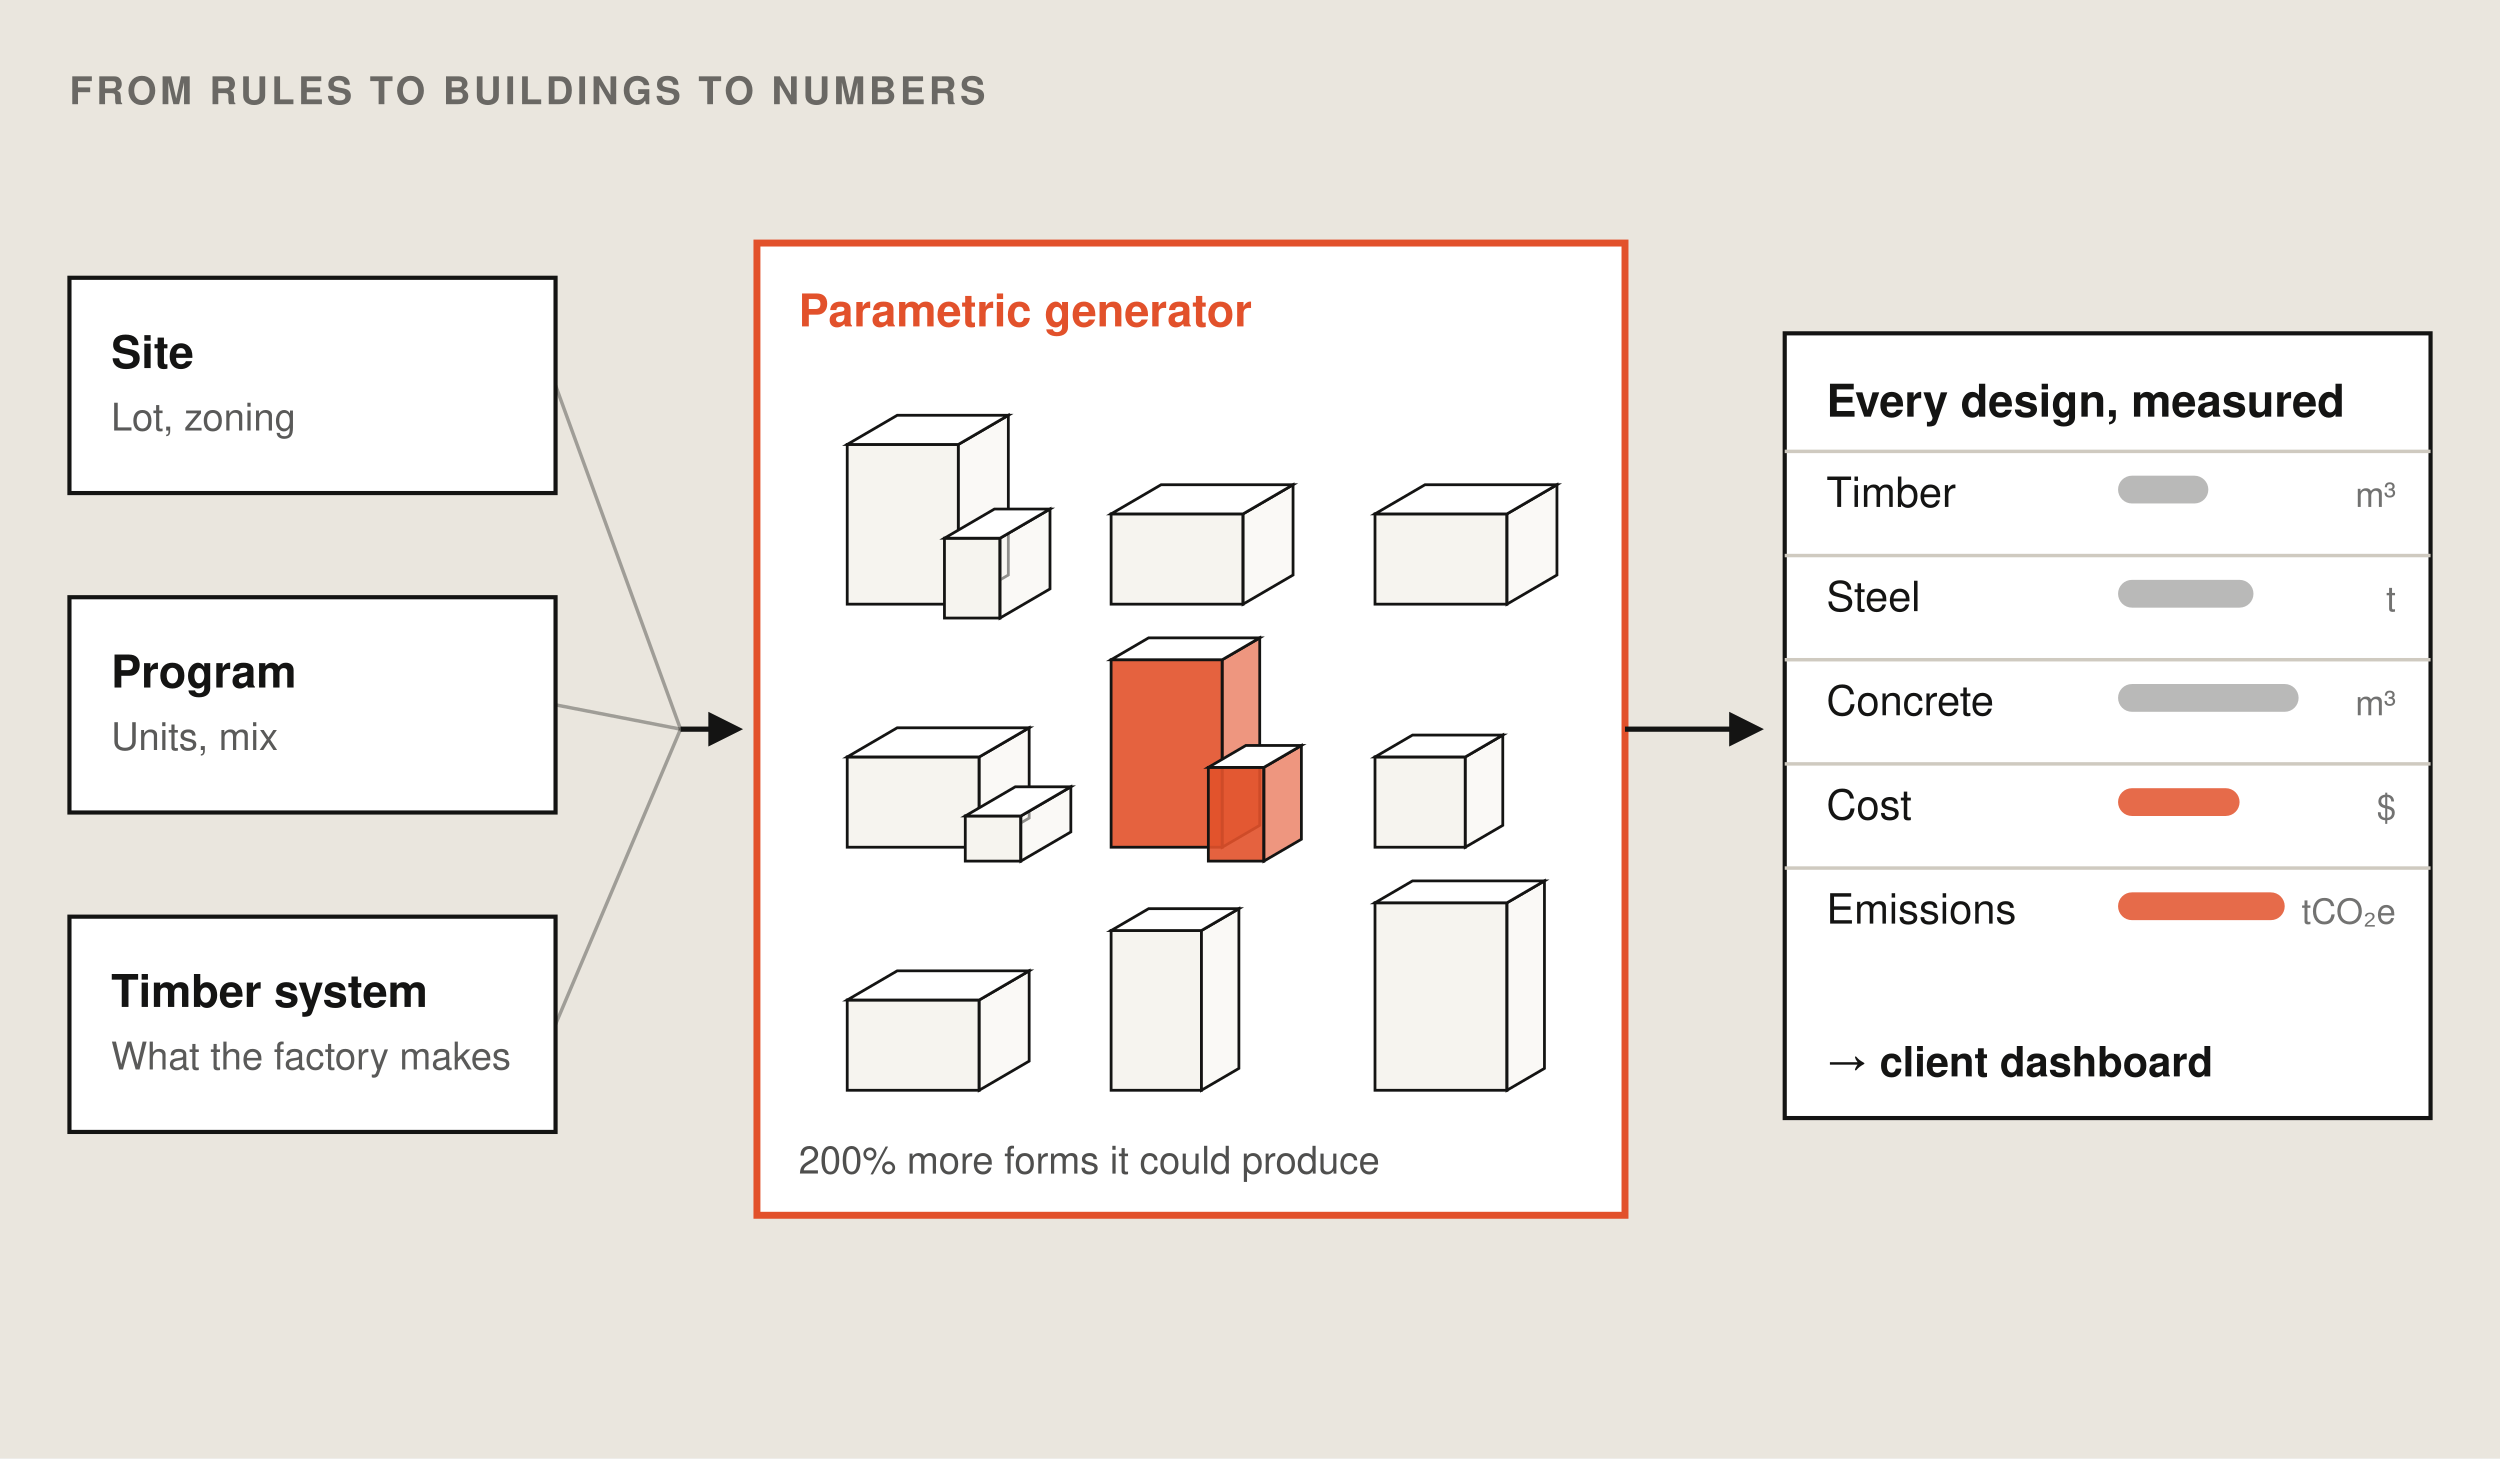
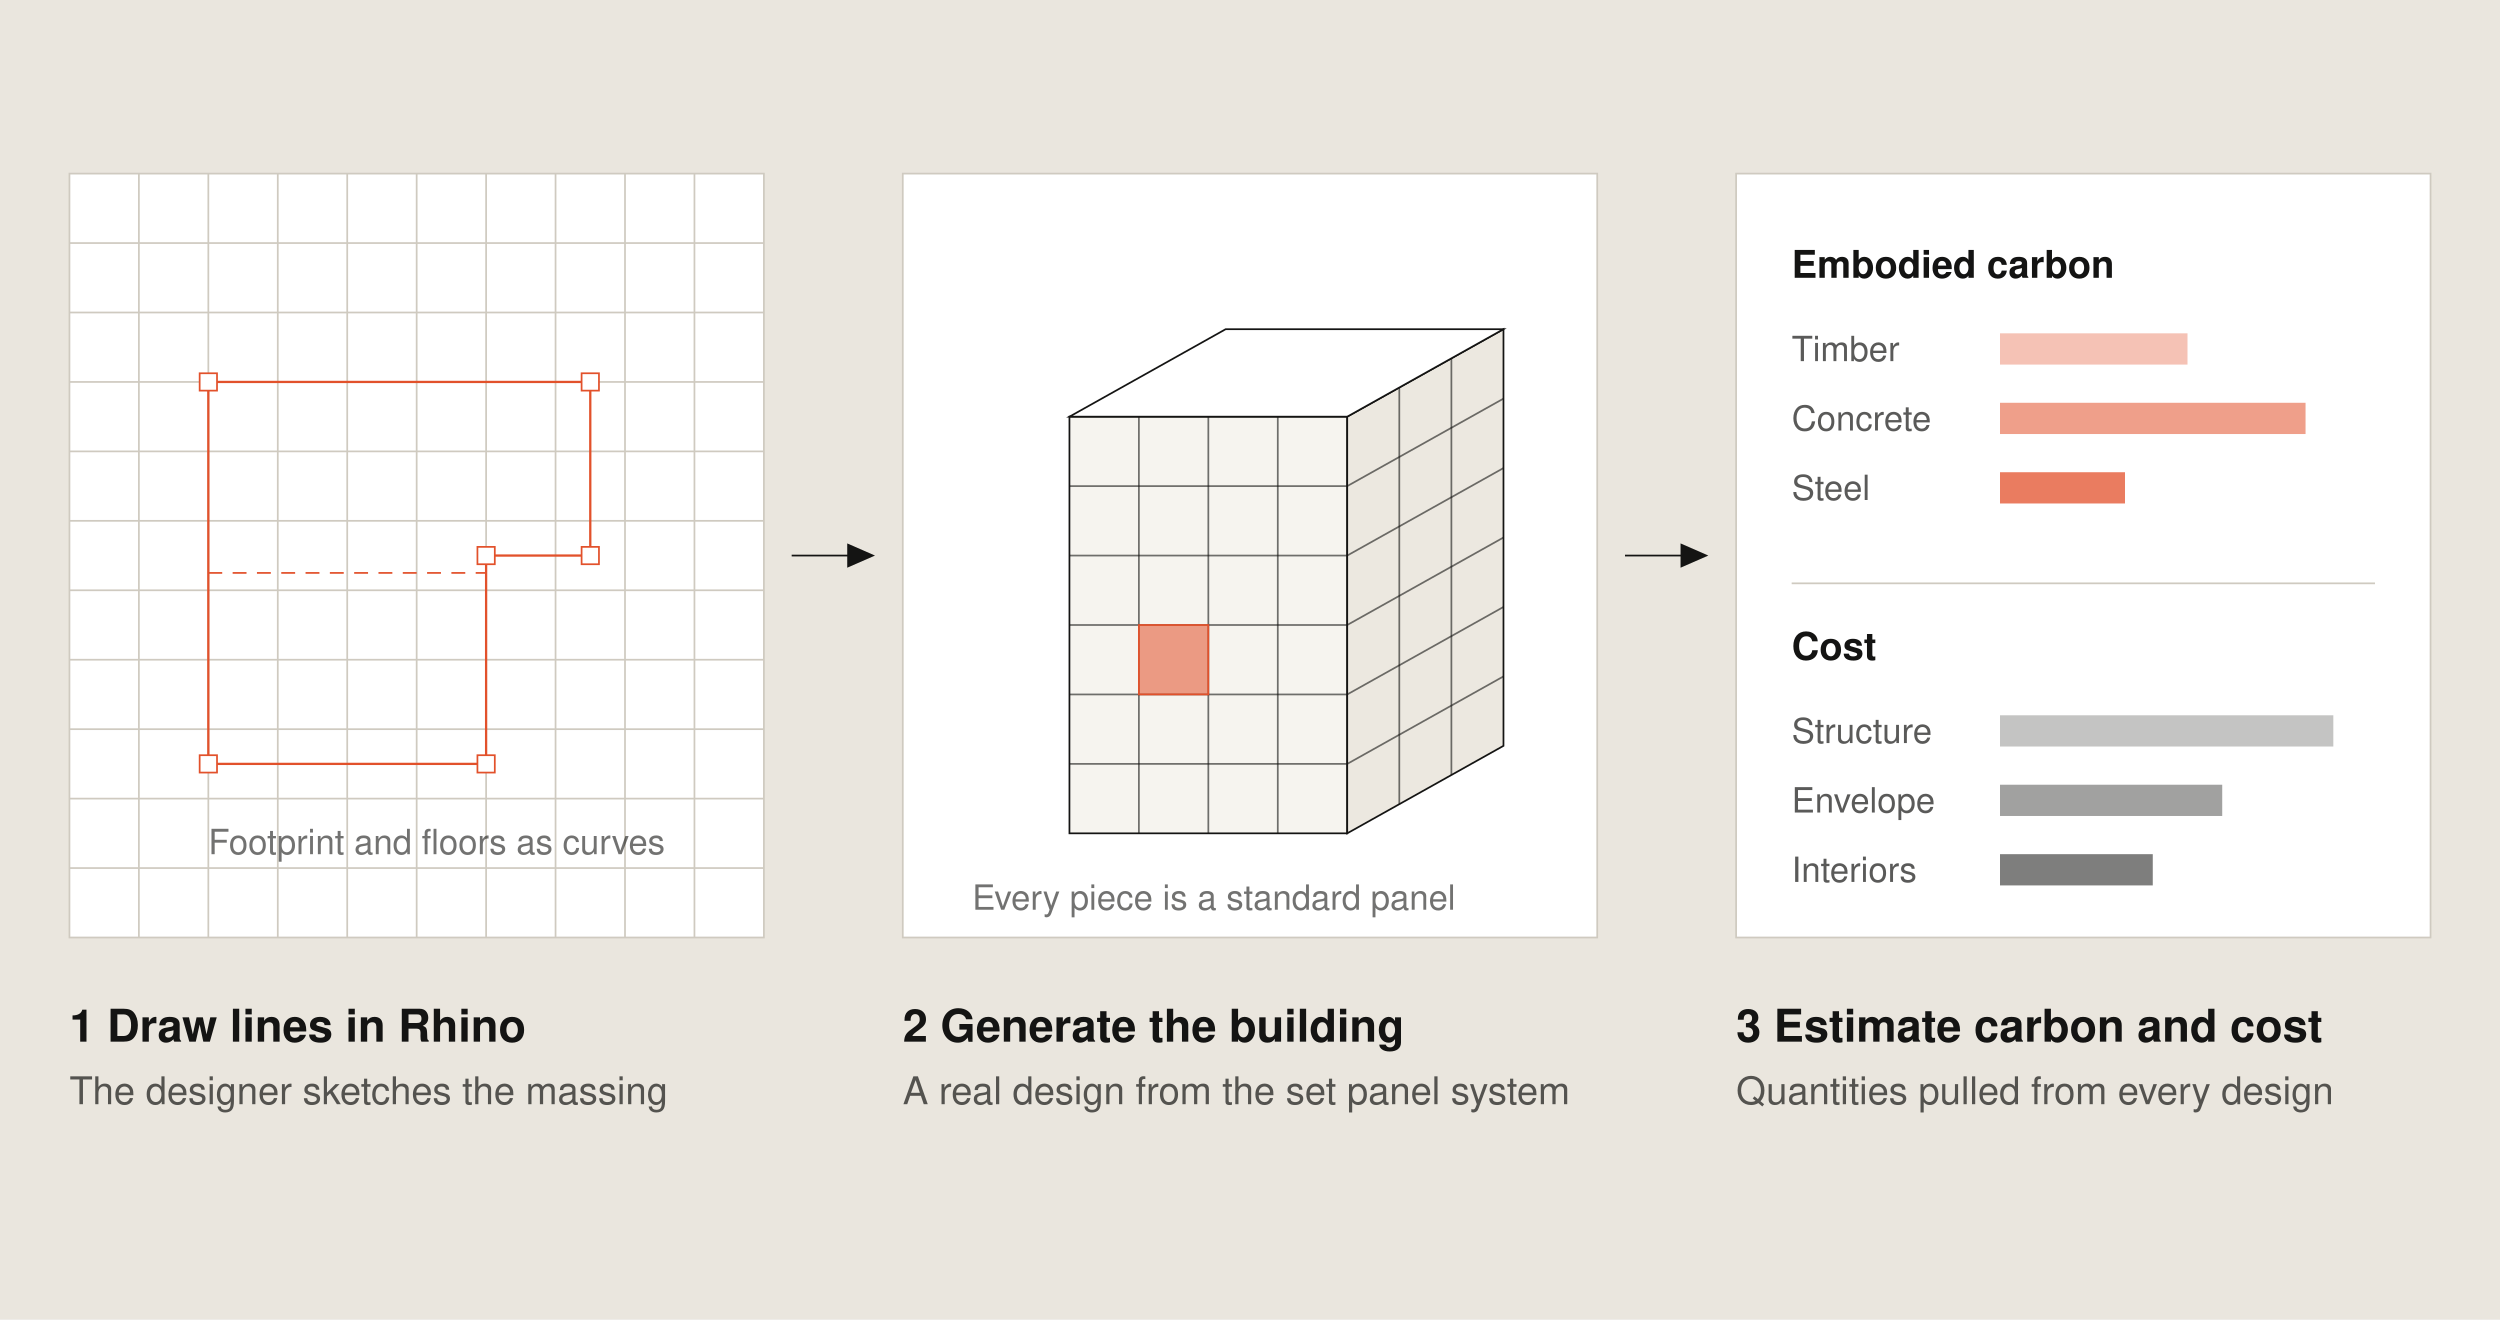
- <svg xmlns="http://www.w3.org/2000/svg" viewBox="0 0 720 420" role="img" aria-label="Diagram: site, program and the timber system feed a parametric generator that produces many building forms; each design is measured for materials, cost and emissions and shown in a client dashboard">
-   <rect width="720" height="420" fill="#EAE6DE" />
-   <text x="20" y="30" text-anchor="start" font-family="Archivo, Helvetica, Arial, sans-serif" font-size="11" font-weight="600" fill="#141413" fill-opacity="0.6" letter-spacing="1">FROM RULES TO BUILDINGS TO NUMBERS</text>
-   <rect x="20" y="80" width="140" height="62" fill="#fff" stroke="#141413" stroke-width="1.2" />
-   <text x="32" y="106" text-anchor="start" font-family="Archivo, Helvetica, Arial, sans-serif" font-size="13" font-weight="700" fill="#141413" fill-opacity="1" letter-spacing="0">Site</text>
-   <text x="32" y="124" text-anchor="start" font-family="Archivo, Helvetica, Arial, sans-serif" font-size="11" font-weight="400" fill="#141413" fill-opacity="0.7" letter-spacing="0">Lot, zoning</text>
-   <line x1="160" y1="111" x2="196" y2="210" stroke="#141413" stroke-opacity=".35" />
-   <rect x="20" y="172" width="140" height="62" fill="#fff" stroke="#141413" stroke-width="1.2" />
-   <text x="32" y="198" text-anchor="start" font-family="Archivo, Helvetica, Arial, sans-serif" font-size="13" font-weight="700" fill="#141413" fill-opacity="1" letter-spacing="0">Program</text>
-   <text x="32" y="216" text-anchor="start" font-family="Archivo, Helvetica, Arial, sans-serif" font-size="11" font-weight="400" fill="#141413" fill-opacity="0.7" letter-spacing="0">Units, mix</text>
-   <line x1="160" y1="203" x2="196" y2="210" stroke="#141413" stroke-opacity=".35" />
-   <rect x="20" y="264" width="140" height="62" fill="#fff" stroke="#141413" stroke-width="1.2" />
-   <text x="32" y="290" text-anchor="start" font-family="Archivo, Helvetica, Arial, sans-serif" font-size="13" font-weight="700" fill="#141413" fill-opacity="1" letter-spacing="0">Timber system</text>
-   <text x="32" y="308" text-anchor="start" font-family="Archivo, Helvetica, Arial, sans-serif" font-size="11" font-weight="400" fill="#141413" fill-opacity="0.7" letter-spacing="0">What the factory makes</text>
-   <line x1="160" y1="295" x2="196" y2="210" stroke="#141413" stroke-opacity=".35" />
-   <line x1="196" y1="210" x2="206" y2="210" stroke="#141413" stroke-width="1.5" />
-   <path d="M214 210 l-10 -5 v10 z" fill="#141413" />
-   <rect x="218" y="70" width="250" height="280" fill="#fff" stroke="#E2512B" stroke-width="2" />
-   <text x="230" y="94" text-anchor="start" font-family="Archivo, Helvetica, Arial, sans-serif" font-size="13" font-weight="700" fill="#E2512B" fill-opacity="1" letter-spacing="0">Parametric generator</text>
-   <path d="M244 128 h32 v46 h-32 z" fill="#F6F4EF" fill-opacity="1" stroke="#141413" stroke-width=".8" />
-   <path d="M276 128 l14.4 -8.4 l0 46 l-14.4 8.4 z" fill="#F6F4EF" fill-opacity="0.55" stroke="#141413" stroke-width=".8" />
-   <path d="M244 128 l32 0 l14.4 -8.4 l-32 0 z" fill="#fff" stroke="#141413" stroke-width=".8" />
-   <path d="M272 155.0 h16 v23.0 h-16 z" fill="#F6F4EF" fill-opacity="1" stroke="#141413" stroke-width=".8" />
-   <path d="M288 155.0 l14.4 -8.4 l0 23.0 l-14.4 8.4 z" fill="#F6F4EF" fill-opacity="0.55" stroke="#141413" stroke-width=".8" />
-   <path d="M272 155.0 l16 0 l14.4 -8.4 l-16 0 z" fill="#fff" stroke="#141413" stroke-width=".8" />
-   <path d="M320 148 h38 v26 h-38 z" fill="#F6F4EF" fill-opacity="1" stroke="#141413" stroke-width=".8" />
-   <path d="M358 148 l14.4 -8.4 l0 26 l-14.4 8.4 z" fill="#F6F4EF" fill-opacity="0.55" stroke="#141413" stroke-width=".8" />
-   <path d="M320 148 l38 0 l14.4 -8.4 l-38 0 z" fill="#fff" stroke="#141413" stroke-width=".8" />
-   <path d="M396 148 h38 v26 h-38 z" fill="#F6F4EF" fill-opacity="1" stroke="#141413" stroke-width=".8" />
-   <path d="M434 148 l14.4 -8.4 l0 26 l-14.4 8.4 z" fill="#F6F4EF" fill-opacity="0.55" stroke="#141413" stroke-width=".8" />
-   <path d="M396 148 l38 0 l14.4 -8.4 l-38 0 z" fill="#fff" stroke="#141413" stroke-width=".8" />
-   <path d="M244 218 h38 v26 h-38 z" fill="#F6F4EF" fill-opacity="1" stroke="#141413" stroke-width=".8" />
-   <path d="M282 218 l14.4 -8.4 l0 26 l-14.4 8.4 z" fill="#F6F4EF" fill-opacity="0.55" stroke="#141413" stroke-width=".8" />
-   <path d="M244 218 l38 0 l14.4 -8.4 l-38 0 z" fill="#fff" stroke="#141413" stroke-width=".8" />
-   <path d="M278 235.0 h16 v13.0 h-16 z" fill="#F6F4EF" fill-opacity="1" stroke="#141413" stroke-width=".8" />
-   <path d="M294 235.0 l14.4 -8.4 l0 13.0 l-14.4 8.4 z" fill="#F6F4EF" fill-opacity="0.55" stroke="#141413" stroke-width=".8" />
-   <path d="M278 235.0 l16 0 l14.4 -8.4 l-16 0 z" fill="#fff" stroke="#141413" stroke-width=".8" />
-   <path d="M320 190 h32 v54 h-32 z" fill="#E2512B" fill-opacity="0.9" stroke="#141413" stroke-width=".8" />
-   <path d="M352 190 l10.8 -6.3 l0 54 l-10.8 6.3 z" fill="#E2512B" fill-opacity="0.6" stroke="#141413" stroke-width=".8" />
-   <path d="M320 190 l32 0 l10.8 -6.3 l-32 0 z" fill="#fff" stroke="#141413" stroke-width=".8" />
-   <path d="M348 221.0 h16 v27.0 h-16 z" fill="#E2512B" fill-opacity="0.9" stroke="#141413" stroke-width=".8" />
-   <path d="M364 221.0 l10.8 -6.3 l0 27.0 l-10.8 6.3 z" fill="#E2512B" fill-opacity="0.6" stroke="#141413" stroke-width=".8" />
-   <path d="M348 221.0 l16 0 l10.8 -6.3 l-16 0 z" fill="#fff" stroke="#141413" stroke-width=".8" />
-   <path d="M396 218 h26 v26 h-26 z" fill="#F6F4EF" fill-opacity="1" stroke="#141413" stroke-width=".8" />
-   <path d="M422 218 l10.8 -6.3 l0 26 l-10.8 6.3 z" fill="#F6F4EF" fill-opacity="0.55" stroke="#141413" stroke-width=".8" />
-   <path d="M396 218 l26 0 l10.8 -6.3 l-26 0 z" fill="#fff" stroke="#141413" stroke-width=".8" />
-   <path d="M244 288 h38 v26 h-38 z" fill="#F6F4EF" fill-opacity="1" stroke="#141413" stroke-width=".8" />
-   <path d="M282 288 l14.4 -8.4 l0 26 l-14.4 8.4 z" fill="#F6F4EF" fill-opacity="0.55" stroke="#141413" stroke-width=".8" />
-   <path d="M244 288 l38 0 l14.4 -8.4 l-38 0 z" fill="#fff" stroke="#141413" stroke-width=".8" />
-   <path d="M320 268 h26 v46 h-26 z" fill="#F6F4EF" fill-opacity="1" stroke="#141413" stroke-width=".8" />
-   <path d="M346 268 l10.8 -6.3 l0 46 l-10.8 6.3 z" fill="#F6F4EF" fill-opacity="0.55" stroke="#141413" stroke-width=".8" />
-   <path d="M320 268 l26 0 l10.8 -6.3 l-26 0 z" fill="#fff" stroke="#141413" stroke-width=".8" />
-   <path d="M396 260 h38 v54 h-38 z" fill="#F6F4EF" fill-opacity="1" stroke="#141413" stroke-width=".8" />
-   <path d="M434 260 l10.8 -6.3 l0 54 l-10.8 6.3 z" fill="#F6F4EF" fill-opacity="0.55" stroke="#141413" stroke-width=".8" />
-   <path d="M396 260 l38 0 l10.8 -6.3 l-38 0 z" fill="#fff" stroke="#141413" stroke-width=".8" />
-   <text x="230" y="338" text-anchor="start" font-family="Archivo, Helvetica, Arial, sans-serif" font-size="11" font-weight="400" fill="#141413" fill-opacity="0.75" letter-spacing="0">200% more forms it could produce</text>
-   <line x1="468" y1="210" x2="500" y2="210" stroke="#141413" stroke-width="1.5" />
-   <path d="M508 210 l-10 -5 v10 z" fill="#141413" />
-   <rect x="514" y="96" width="186" height="226" fill="#fff" stroke="#141413" stroke-width="1.2" />
-   <text x="526" y="120" text-anchor="start" font-family="Archivo, Helvetica, Arial, sans-serif" font-size="13" font-weight="700" fill="#141413" fill-opacity="1" letter-spacing="0">Every design, measured</text>
-   <line x1="514" y1="130" x2="700" y2="130" stroke="#CFCAC0" />
-   <text x="526" y="146" text-anchor="start" font-family="Archivo, Helvetica, Arial, sans-serif" font-size="12" font-weight="400" fill="#141413" fill-opacity="1" letter-spacing="0">Timber</text>
-   <rect x="610" y="137" width="26" height="8" rx="4" fill="#141413" fill-opacity="0.3" />
-   <text x="690" y="146" text-anchor="end" font-family="Archivo, Helvetica, Arial, sans-serif" font-size="10" font-weight="400" fill="#141413" fill-opacity="0.6" letter-spacing="0">m³</text>
-   <line x1="514" y1="160" x2="700" y2="160" stroke="#CFCAC0" />
-   <text x="526" y="176" text-anchor="start" font-family="Archivo, Helvetica, Arial, sans-serif" font-size="12" font-weight="400" fill="#141413" fill-opacity="1" letter-spacing="0">Steel</text>
-   <rect x="610" y="167" width="39" height="8" rx="4" fill="#141413" fill-opacity="0.3" />
-   <text x="690" y="176" text-anchor="end" font-family="Archivo, Helvetica, Arial, sans-serif" font-size="10" font-weight="400" fill="#141413" fill-opacity="0.6" letter-spacing="0">t</text>
-   <line x1="514" y1="190" x2="700" y2="190" stroke="#CFCAC0" />
-   <text x="526" y="206" text-anchor="start" font-family="Archivo, Helvetica, Arial, sans-serif" font-size="12" font-weight="400" fill="#141413" fill-opacity="1" letter-spacing="0">Concrete</text>
-   <rect x="610" y="197" width="52" height="8" rx="4" fill="#141413" fill-opacity="0.3" />
-   <text x="690" y="206" text-anchor="end" font-family="Archivo, Helvetica, Arial, sans-serif" font-size="10" font-weight="400" fill="#141413" fill-opacity="0.6" letter-spacing="0">m³</text>
-   <line x1="514" y1="220" x2="700" y2="220" stroke="#CFCAC0" />
-   <text x="526" y="236" text-anchor="start" font-family="Archivo, Helvetica, Arial, sans-serif" font-size="12" font-weight="400" fill="#141413" fill-opacity="1" letter-spacing="0">Cost</text>
-   <rect x="610" y="227" width="35" height="8" rx="4" fill="#E2512B" fill-opacity="0.85" />
-   <text x="690" y="236" text-anchor="end" font-family="Archivo, Helvetica, Arial, sans-serif" font-size="10" font-weight="400" fill="#141413" fill-opacity="0.6" letter-spacing="0">$</text>
-   <line x1="514" y1="250" x2="700" y2="250" stroke="#CFCAC0" />
-   <text x="526" y="266" text-anchor="start" font-family="Archivo, Helvetica, Arial, sans-serif" font-size="12" font-weight="400" fill="#141413" fill-opacity="1" letter-spacing="0">Emissions</text>
-   <rect x="610" y="257" width="48" height="8" rx="4" fill="#E2512B" fill-opacity="0.85" />
-   <text x="690" y="266" text-anchor="end" font-family="Archivo, Helvetica, Arial, sans-serif" font-size="10" font-weight="400" fill="#141413" fill-opacity="0.6" letter-spacing="0">tCO₂e</text>
-   <text x="526" y="310" text-anchor="start" font-family="Archivo, Helvetica, Arial, sans-serif" font-size="12" font-weight="600" fill="#141413" fill-opacity="1" letter-spacing="0">→ client dashboard</text>
+ <svg xmlns="http://www.w3.org/2000/svg" data-thinned="1" viewBox="0 0 720 380" role="img" aria-label="Diagram in three steps: lines drawn in Rhino, a building generated from the standard timber panel system, and a dashboard estimating embodied carbon and cost">
+   <rect width="720" height="380" fill="#EAE6DE" />
+   <rect x="20" y="50" width="200" height="220" fill="#fff" stroke="#CFCAC0" stroke-width="0.5" />
+   <rect x="260" y="50" width="200" height="220" fill="#fff" stroke="#CFCAC0" stroke-width="0.5" />
+   <rect x="500" y="50" width="200" height="220" fill="#fff" stroke="#CFCAC0" stroke-width="0.5" />
+   <g stroke="#CFCAC0" stroke-width="0.5">
+     <line x1="40" y1="50" x2="40" y2="270" />
+     <line x1="60" y1="50" x2="60" y2="270" />
+     <line x1="80" y1="50" x2="80" y2="270" />
+     <line x1="100" y1="50" x2="100" y2="270" />
+     <line x1="120" y1="50" x2="120" y2="270" />
+     <line x1="140" y1="50" x2="140" y2="270" />
+     <line x1="160" y1="50" x2="160" y2="270" />
+     <line x1="180" y1="50" x2="180" y2="270" />
+     <line x1="200" y1="50" x2="200" y2="270" />
+     <line x1="20" y1="70" x2="220" y2="70" />
+     <line x1="20" y1="90" x2="220" y2="90" />
+     <line x1="20" y1="110" x2="220" y2="110" />
+     <line x1="20" y1="130" x2="220" y2="130" />
+     <line x1="20" y1="150" x2="220" y2="150" />
+     <line x1="20" y1="170" x2="220" y2="170" />
+     <line x1="20" y1="190" x2="220" y2="190" />
+     <line x1="20" y1="210" x2="220" y2="210" />
+     <line x1="20" y1="230" x2="220" y2="230" />
+     <line x1="20" y1="250" x2="220" y2="250" />
+   </g>
+   <path d="M60 110 L170 110 L170 160 L140 160 L140 220 L60 220 Z" fill="none" stroke="#E2512B" stroke-width="0.66" />
+   <line x1="60" y1="165" x2="140" y2="165" stroke="#E2512B" stroke-width="0.5" stroke-dasharray="4 3" />
+   <rect x="57.5" y="107.5" width="5" height="5" fill="#fff" stroke="#E2512B" stroke-width="0.5" />
+   <rect x="167.5" y="107.5" width="5" height="5" fill="#fff" stroke="#E2512B" stroke-width="0.5" />
+   <rect x="167.5" y="157.5" width="5" height="5" fill="#fff" stroke="#E2512B" stroke-width="0.5" />
+   <rect x="137.5" y="157.5" width="5" height="5" fill="#fff" stroke="#E2512B" stroke-width="0.5" />
+   <rect x="137.5" y="217.5" width="5" height="5" fill="#fff" stroke="#E2512B" stroke-width="0.5" />
+   <rect x="57.5" y="217.5" width="5" height="5" fill="#fff" stroke="#E2512B" stroke-width="0.5" />
+   <text x="60" y="246" text-anchor="start" font-family="Archivo, Helvetica, Arial, sans-serif" font-size="10" font-weight="400" fill="#141413" fill-opacity="0.6" letter-spacing="0">Footprint and floors as curves</text>
+   <path d="M308.0 240.0 L388.0 240.0 L388.0 120.0 L308.0 120.0 Z" fill="#F6F4EF" stroke="#141413" stroke-width="0.5" />
+   <path d="M388.0 240.0 L433.0 214.8 L433.0 94.8 L388.0 120.0 Z" fill="#ECE8E0" stroke="#141413" stroke-width="0.5" />
+   <path d="M308.0 120.0 L388.0 120.0 L433.0 94.8 L353.0 94.8 Z" fill="#fff" stroke="#141413" stroke-width="0.5" />
+   <line x1="328.0" y1="240" x2="328.0" y2="120" stroke="#141413" stroke-width="0.5" stroke-opacity=".6" />
+   <line x1="348.0" y1="240" x2="348.0" y2="120" stroke="#141413" stroke-width="0.5" stroke-opacity=".6" />
+   <line x1="368.0" y1="240" x2="368.0" y2="120" stroke="#141413" stroke-width="0.5" stroke-opacity=".6" />
+   <line x1="308" y1="220.0" x2="388" y2="220.0" stroke="#141413" stroke-width="0.5" stroke-opacity=".6" />
+   <line x1="388" y1="220.0" x2="433.0" y2="194.8" stroke="#141413" stroke-width="0.5" stroke-opacity=".6" />
+   <line x1="308" y1="200.0" x2="388" y2="200.0" stroke="#141413" stroke-width="0.5" stroke-opacity=".6" />
+   <line x1="388" y1="200.0" x2="433.0" y2="174.8" stroke="#141413" stroke-width="0.5" stroke-opacity=".6" />
+   <line x1="308" y1="180.0" x2="388" y2="180.0" stroke="#141413" stroke-width="0.5" stroke-opacity=".6" />
+   <line x1="388" y1="180.0" x2="433.0" y2="154.8" stroke="#141413" stroke-width="0.5" stroke-opacity=".6" />
+   <line x1="308" y1="160.0" x2="388" y2="160.0" stroke="#141413" stroke-width="0.5" stroke-opacity=".6" />
+   <line x1="388" y1="160.0" x2="433.0" y2="134.8" stroke="#141413" stroke-width="0.5" stroke-opacity=".6" />
+   <line x1="308" y1="140.0" x2="388" y2="140.0" stroke="#141413" stroke-width="0.5" stroke-opacity=".6" />
+   <line x1="388" y1="140.0" x2="433.0" y2="114.8" stroke="#141413" stroke-width="0.5" stroke-opacity=".6" />
+   <line x1="403.0" y1="231.6" x2="403.0" y2="111.6" stroke="#141413" stroke-width="0.5" stroke-opacity=".6" />
+   <line x1="418.0" y1="223.2" x2="418.0" y2="103.2" stroke="#141413" stroke-width="0.5" stroke-opacity=".6" />
+   <rect x="328.0" y="180.0" width="20.0" height="20.0" fill="#E2512B" fill-opacity=".55" stroke="#E2512B" stroke-width="0.5" />
+   <text x="280" y="262" text-anchor="start" font-family="Archivo, Helvetica, Arial, sans-serif" font-size="10" font-weight="400" fill="#141413" fill-opacity="0.6" letter-spacing="0">Every piece is a standard panel</text>
+   <text x="516" y="80" text-anchor="start" font-family="Archivo, Helvetica, Arial, sans-serif" font-size="11" font-weight="600" fill="#141413" fill-opacity="1" letter-spacing="0">Embodied carbon</text>
+   <text x="516" y="104" text-anchor="start" font-family="Archivo, Helvetica, Arial, sans-serif" font-size="10" font-weight="400" fill="#141413" fill-opacity="0.7" letter-spacing="0">Timber</text>
+   <rect x="576" y="96" width="54" height="9" fill="#E2512B" fill-opacity="0.35" />
+   <text x="516" y="124" text-anchor="start" font-family="Archivo, Helvetica, Arial, sans-serif" font-size="10" font-weight="400" fill="#141413" fill-opacity="0.7" letter-spacing="0">Concrete</text>
+   <rect x="576" y="116" width="88" height="9" fill="#E2512B" fill-opacity="0.55" />
+   <text x="516" y="144" text-anchor="start" font-family="Archivo, Helvetica, Arial, sans-serif" font-size="10" font-weight="400" fill="#141413" fill-opacity="0.7" letter-spacing="0">Steel</text>
+   <rect x="576" y="136" width="36" height="9" fill="#E2512B" fill-opacity="0.75" />
+   <line x1="516" y1="168" x2="684" y2="168" stroke="#CFCAC0" stroke-width="0.5" />
+   <text x="516" y="190" text-anchor="start" font-family="Archivo, Helvetica, Arial, sans-serif" font-size="11" font-weight="600" fill="#141413" fill-opacity="1" letter-spacing="0">Cost</text>
+   <text x="516" y="214" text-anchor="start" font-family="Archivo, Helvetica, Arial, sans-serif" font-size="10" font-weight="400" fill="#141413" fill-opacity="0.7" letter-spacing="0">Structure</text>
+   <rect x="576" y="206" width="96" height="9" fill="#141413" fill-opacity="0.25" />
+   <text x="516" y="234" text-anchor="start" font-family="Archivo, Helvetica, Arial, sans-serif" font-size="10" font-weight="400" fill="#141413" fill-opacity="0.7" letter-spacing="0">Envelope</text>
+   <rect x="576" y="226" width="64" height="9" fill="#141413" fill-opacity="0.4" />
+   <text x="516" y="254" text-anchor="start" font-family="Archivo, Helvetica, Arial, sans-serif" font-size="10" font-weight="400" fill="#141413" fill-opacity="0.7" letter-spacing="0">Interiors</text>
+   <rect x="576" y="246" width="44" height="9" fill="#141413" fill-opacity="0.55" />
+   <text x="20" y="300" text-anchor="start" font-family="Archivo, Helvetica, Arial, sans-serif" font-size="13" font-weight="700" fill="#141413" fill-opacity="1" letter-spacing="0">1  Draw lines in Rhino</text>
+   <text x="20" y="318" text-anchor="start" font-family="Archivo, Helvetica, Arial, sans-serif" font-size="11" font-weight="400" fill="#141413" fill-opacity="0.7" letter-spacing="0">The designer sketches the massing</text>
+   <text x="260" y="300" text-anchor="start" font-family="Archivo, Helvetica, Arial, sans-serif" font-size="13" font-weight="700" fill="#141413" fill-opacity="1" letter-spacing="0">2  Generate the building</text>
+   <text x="260" y="318" text-anchor="start" font-family="Archivo, Helvetica, Arial, sans-serif" font-size="11" font-weight="400" fill="#141413" fill-opacity="0.7" letter-spacing="0">A real design from the set panel system</text>
+   <text x="500" y="300" text-anchor="start" font-family="Archivo, Helvetica, Arial, sans-serif" font-size="13" font-weight="700" fill="#141413" fill-opacity="1" letter-spacing="0">3  Estimate carbon and cost</text>
+   <text x="500" y="318" text-anchor="start" font-family="Archivo, Helvetica, Arial, sans-serif" font-size="11" font-weight="400" fill="#141413" fill-opacity="0.7" letter-spacing="0">Quantities pulled from every design</text>
+   <line x1="228" y1="160.0" x2="245" y2="160.0" stroke="#141413" stroke-width="0.5" />
+   <path d="M252 160.0 l-8 -3.5 v7 z" fill="#141413" />
+   <line x1="468" y1="160.0" x2="485" y2="160.0" stroke="#141413" stroke-width="0.5" />
+   <path d="M492 160.0 l-8 -3.5 v7 z" fill="#141413" />
</svg>
